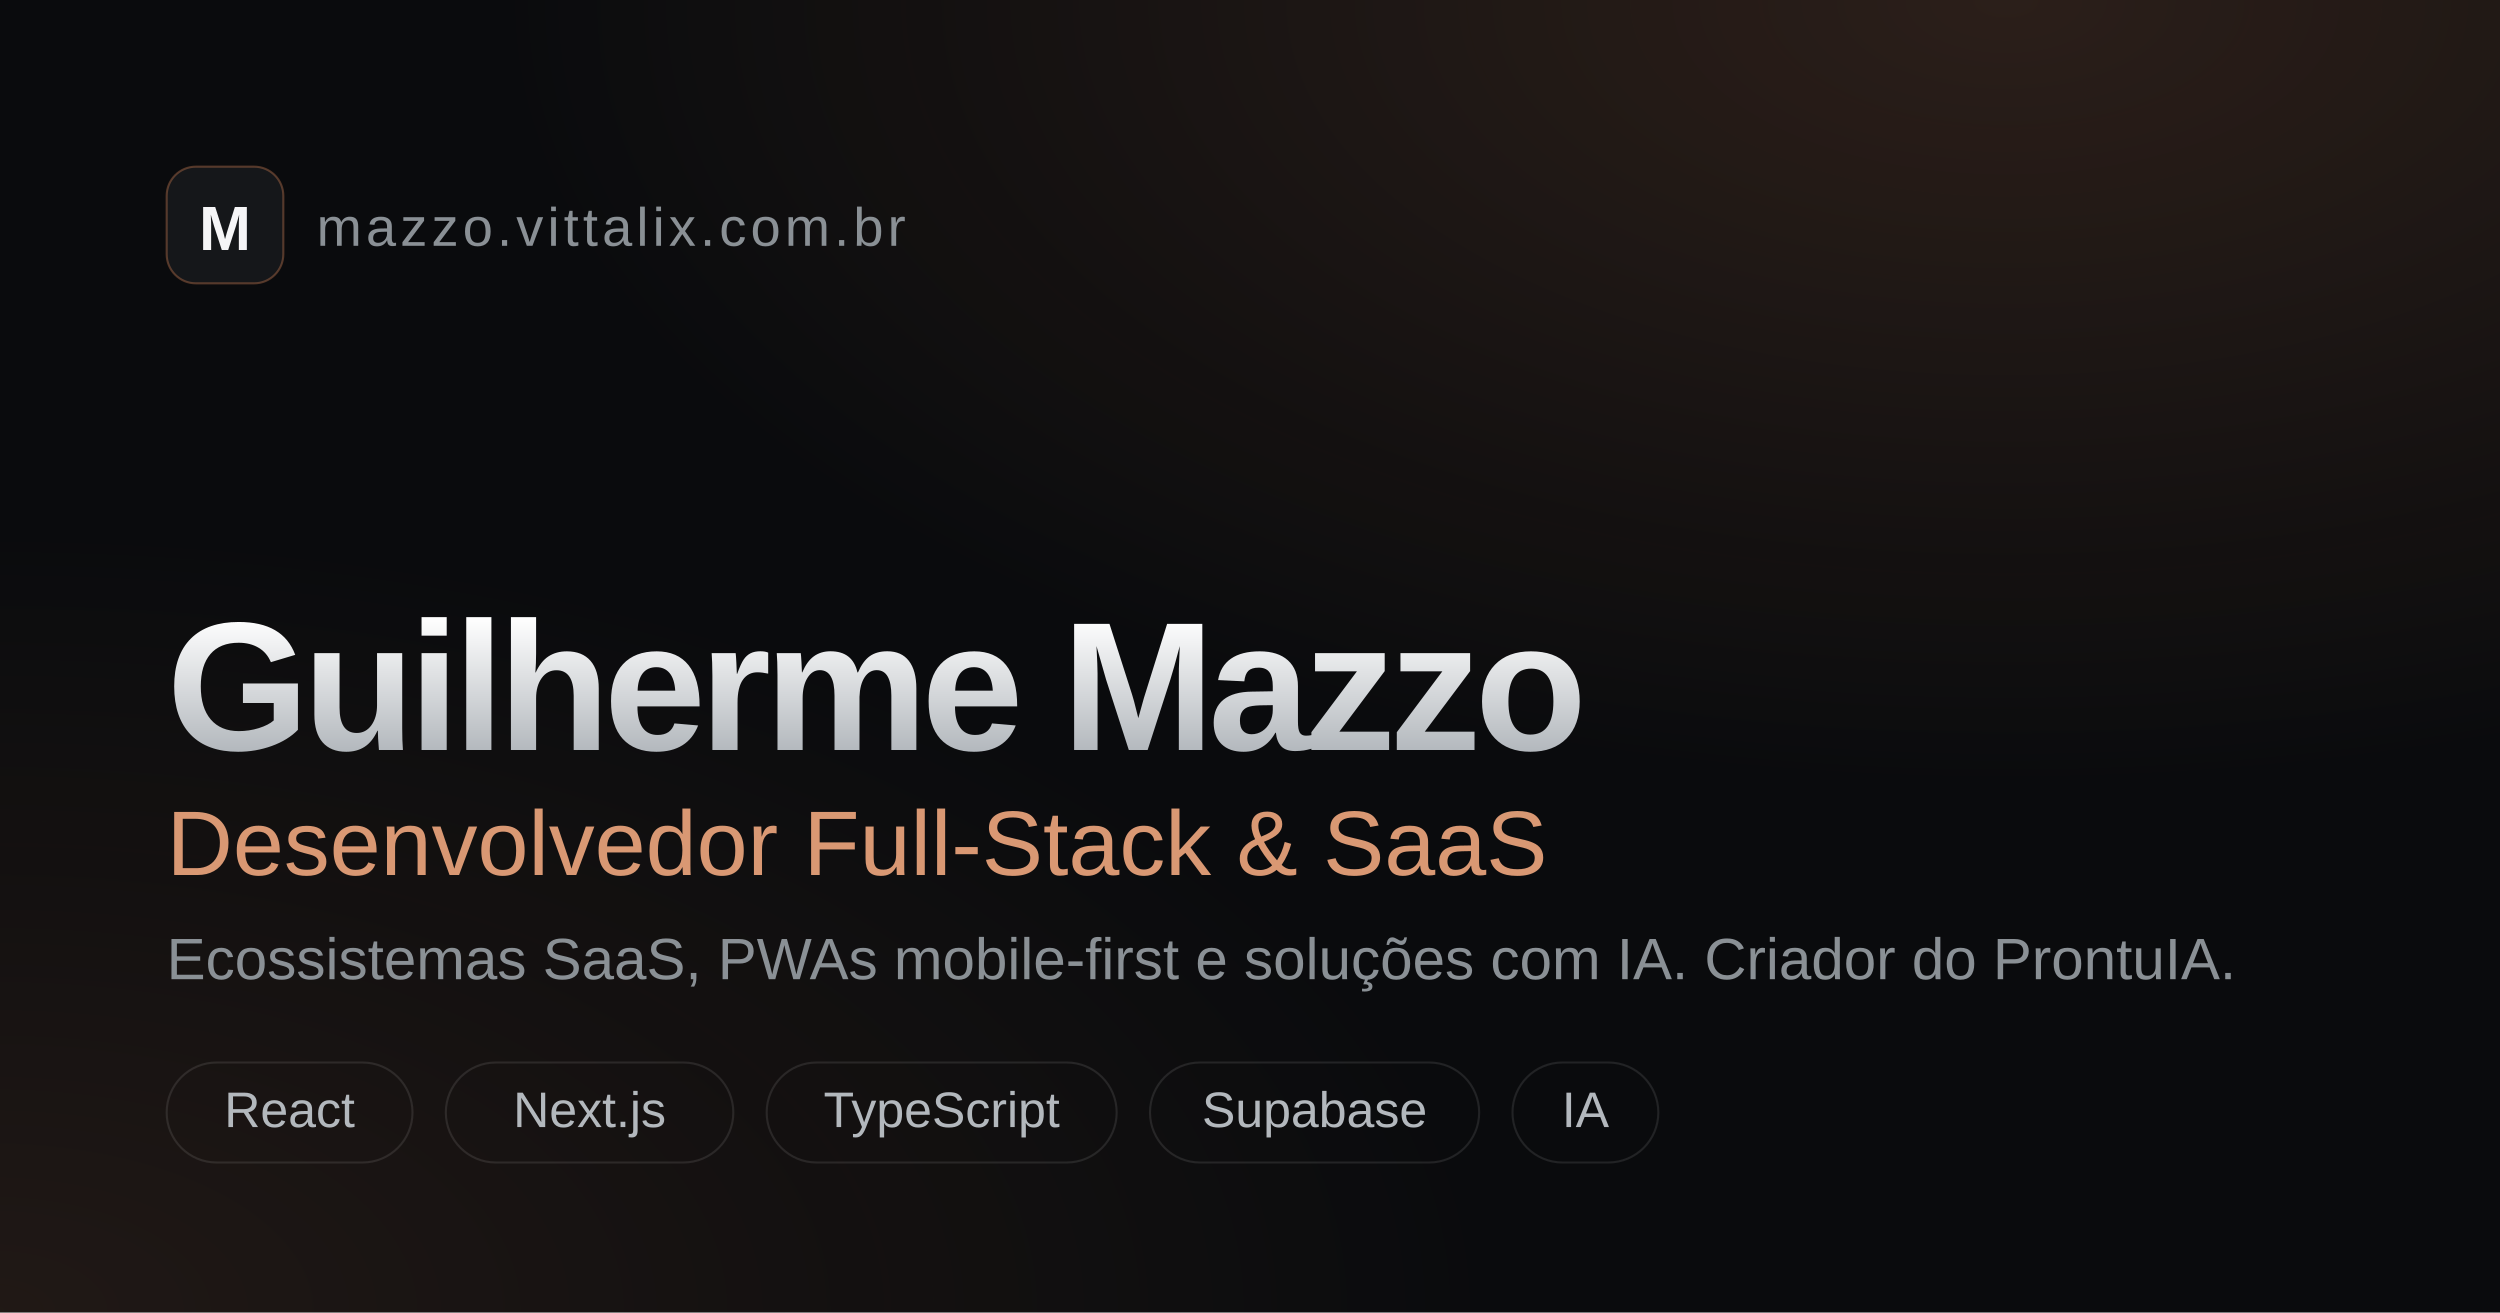
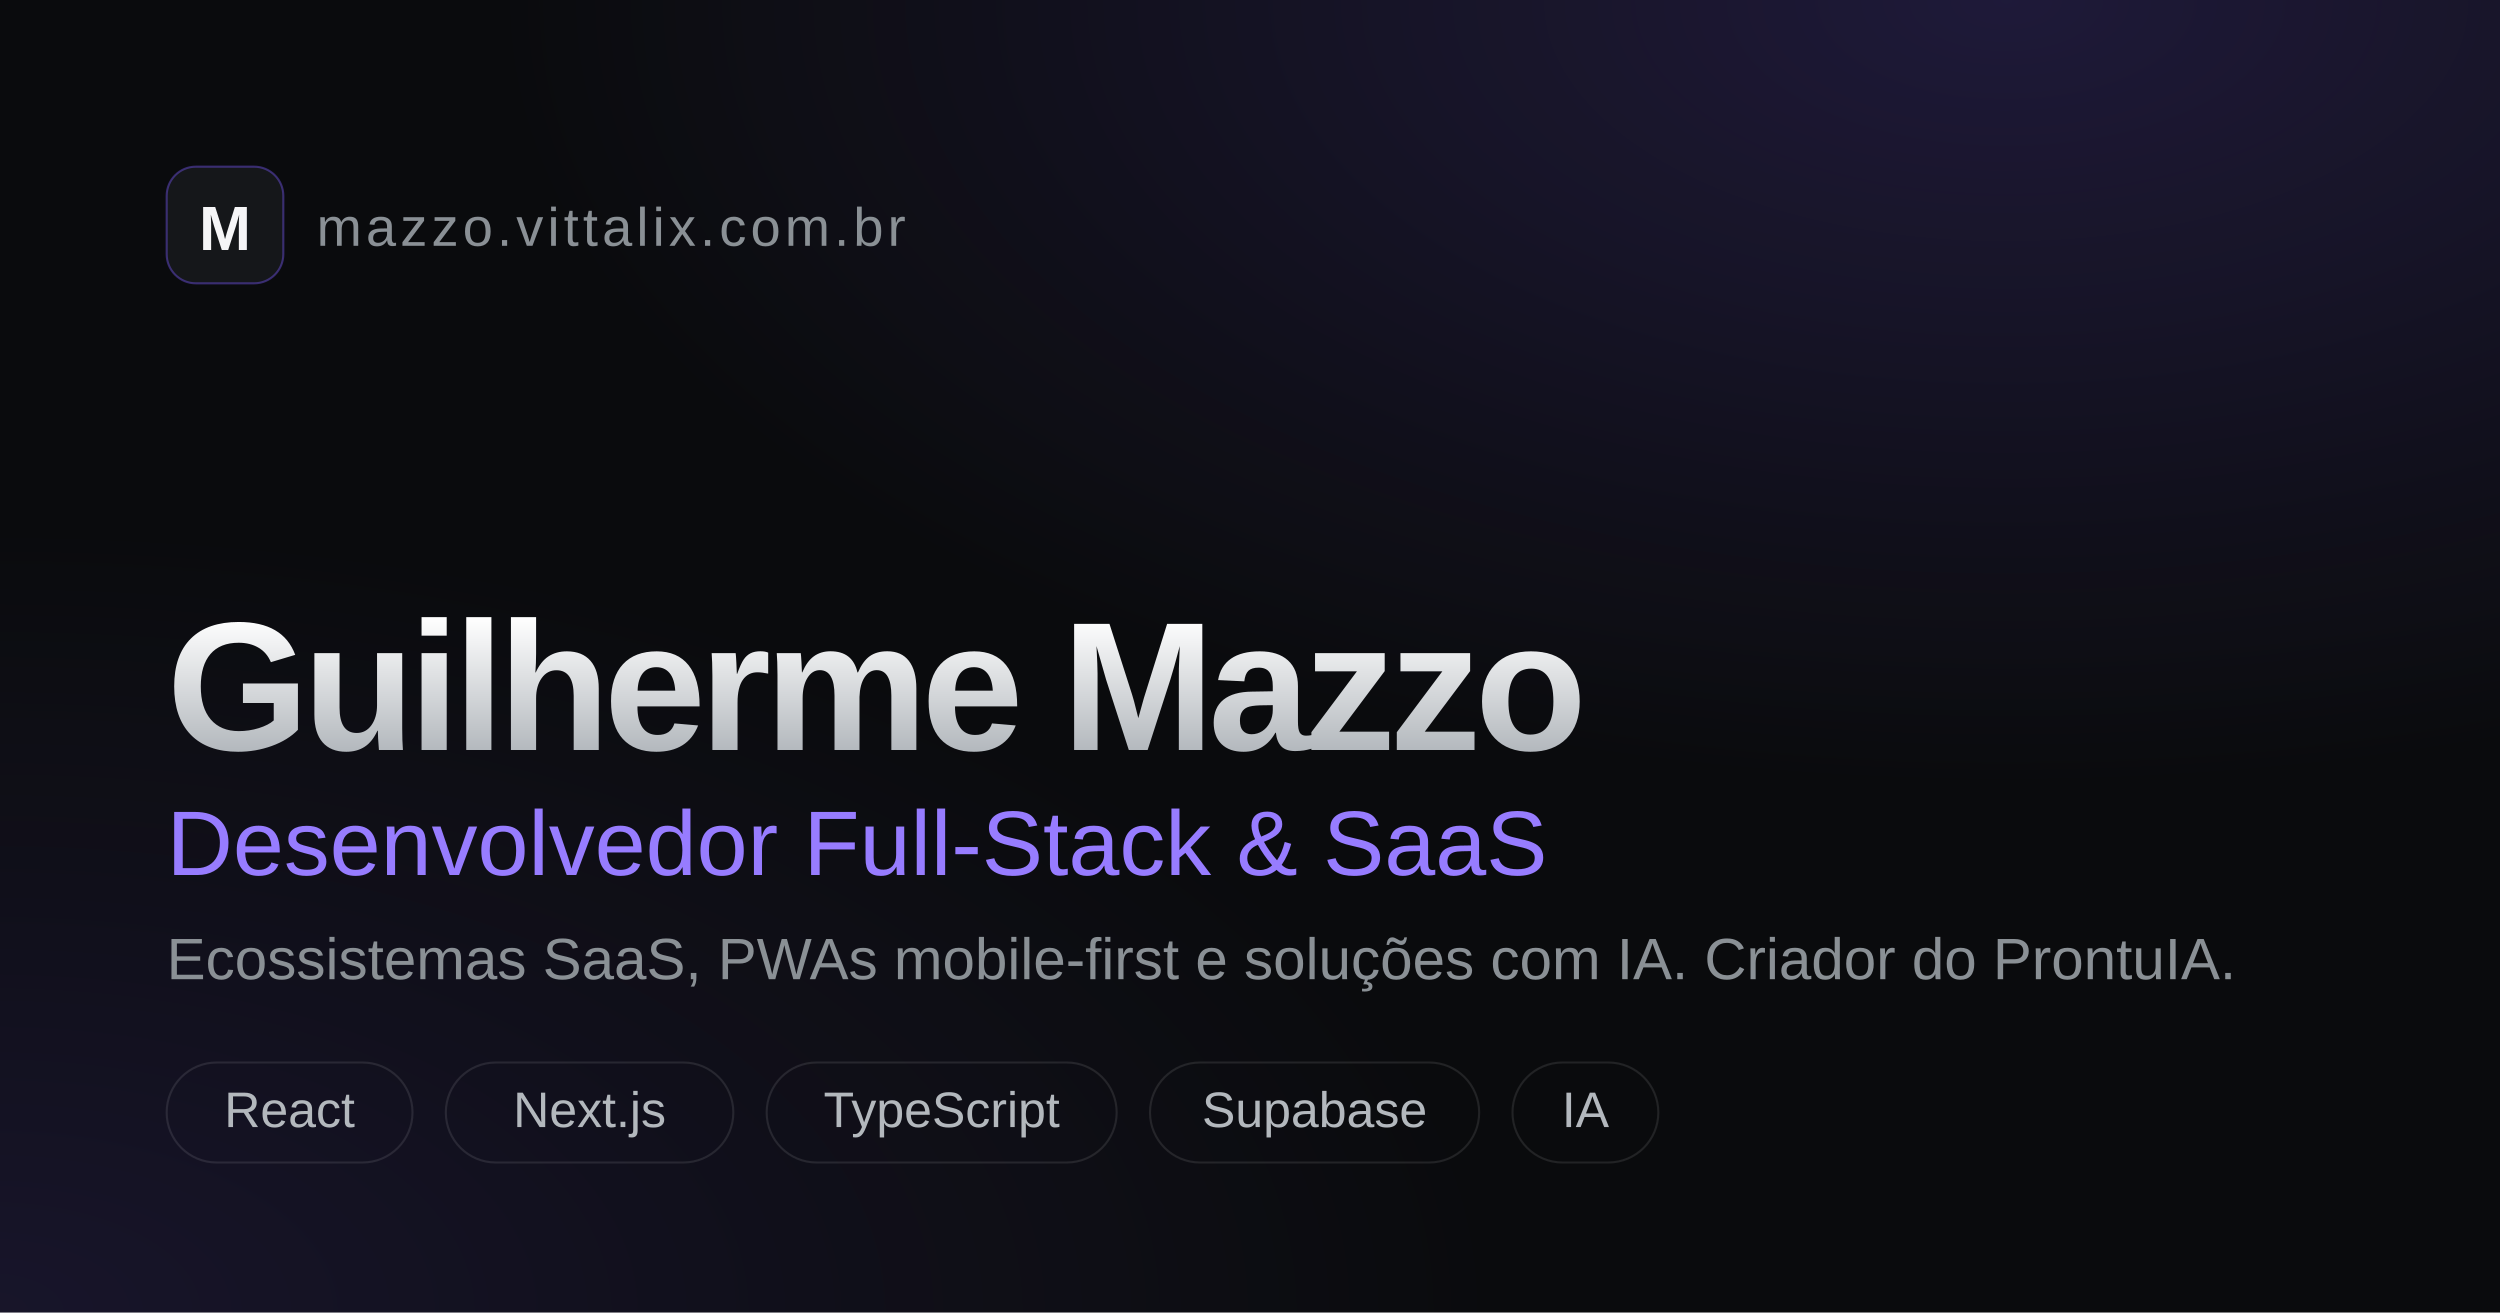
<svg xmlns="http://www.w3.org/2000/svg" width="1200" height="630" viewBox="0 0 1200 630">
  <defs>
    <radialGradient id="glow1" cx="80%" cy="0%" r="60%">
-       <stop offset="0%" stop-color="#c47a52" stop-opacity="0.18" />
-       <stop offset="100%" stop-color="#c47a52" stop-opacity="0" />
+       <stop offset="0%" stop-color="#7c5cff" stop-opacity="0.18" />
+       <stop offset="100%" stop-color="#7c5cff" stop-opacity="0" />
    </radialGradient>
    <radialGradient id="glow2" cx="0%" cy="100%" r="60%">
-       <stop offset="0%" stop-color="#c47a52" stop-opacity="0.12" />
-       <stop offset="100%" stop-color="#c47a52" stop-opacity="0" />
+       <stop offset="0%" stop-color="#7c5cff" stop-opacity="0.12" />
+       <stop offset="100%" stop-color="#7c5cff" stop-opacity="0" />
    </radialGradient>
    <linearGradient id="title" x1="0" y1="0" x2="0" y2="1">
      <stop offset="0%" stop-color="#ffffff" />
      <stop offset="100%" stop-color="#b3b8bd" />
    </linearGradient>
  </defs>
  <rect width="1200" height="630" fill="#0a0b0d" />
  <rect width="1200" height="630" fill="url(#glow1)" />
  <rect width="1200" height="630" fill="url(#glow2)" />
-   <rect x="80" y="80" width="56" height="56" rx="14" fill="#15171a" stroke="#c47a52" stroke-opacity="0.4" />
+   <rect x="80" y="80" width="56" height="56" rx="14" fill="#15171a" stroke="#7c5cff" stroke-opacity="0.4" />
  <text x="108" y="120" font-family="'Segoe UI', Arial, sans-serif" font-size="30" font-weight="700" fill="#f5f5f7" text-anchor="middle">M</text>
  <text x="152" y="118" font-family="'Segoe UI', Arial, sans-serif" font-size="26" fill="#8a9095" letter-spacing="2">mazzo.vittalix.com.br</text>
  <text x="80" y="360" font-family="'Segoe UI', Arial, sans-serif" font-size="88" font-weight="700" fill="url(#title)" letter-spacing="-3">Guilherme Mazzo</text>
-   <text x="80" y="420" font-family="'Segoe UI', Arial, sans-serif" font-size="44" font-weight="500" fill="#d99873">Desenvolvedor Full-Stack &amp; SaaS</text>
+   <text x="80" y="420" font-family="'Segoe UI', Arial, sans-serif" font-size="44" font-weight="500" fill="#977cff">Desenvolvedor Full-Stack &amp; SaaS</text>
  <text x="80" y="470" font-family="'Segoe UI', Arial, sans-serif" font-size="28" fill="#8a9095">Ecossistemas SaaS, PWAs mobile-first e soluções com IA. Criador do ProntuIA.</text>
  <g font-family="'Segoe UI', Arial, sans-serif" font-size="24" fill="#b3b8bd">
    <rect x="80" y="510" width="118" height="48" rx="24" fill="none" stroke="#ffffff" stroke-opacity="0.1" />
    <text x="139" y="541" text-anchor="middle">React</text>
    <rect x="214" y="510" width="138" height="48" rx="24" fill="none" stroke="#ffffff" stroke-opacity="0.1" />
    <text x="283" y="541" text-anchor="middle">Next.js</text>
    <rect x="368" y="510" width="168" height="48" rx="24" fill="none" stroke="#ffffff" stroke-opacity="0.1" />
    <text x="452" y="541" text-anchor="middle">TypeScript</text>
    <rect x="552" y="510" width="158" height="48" rx="24" fill="none" stroke="#ffffff" stroke-opacity="0.1" />
    <text x="631" y="541" text-anchor="middle">Supabase</text>
    <rect x="726" y="510" width="70" height="48" rx="24" fill="none" stroke="#ffffff" stroke-opacity="0.1" />
    <text x="761" y="541" text-anchor="middle">IA</text>
  </g>
</svg>
